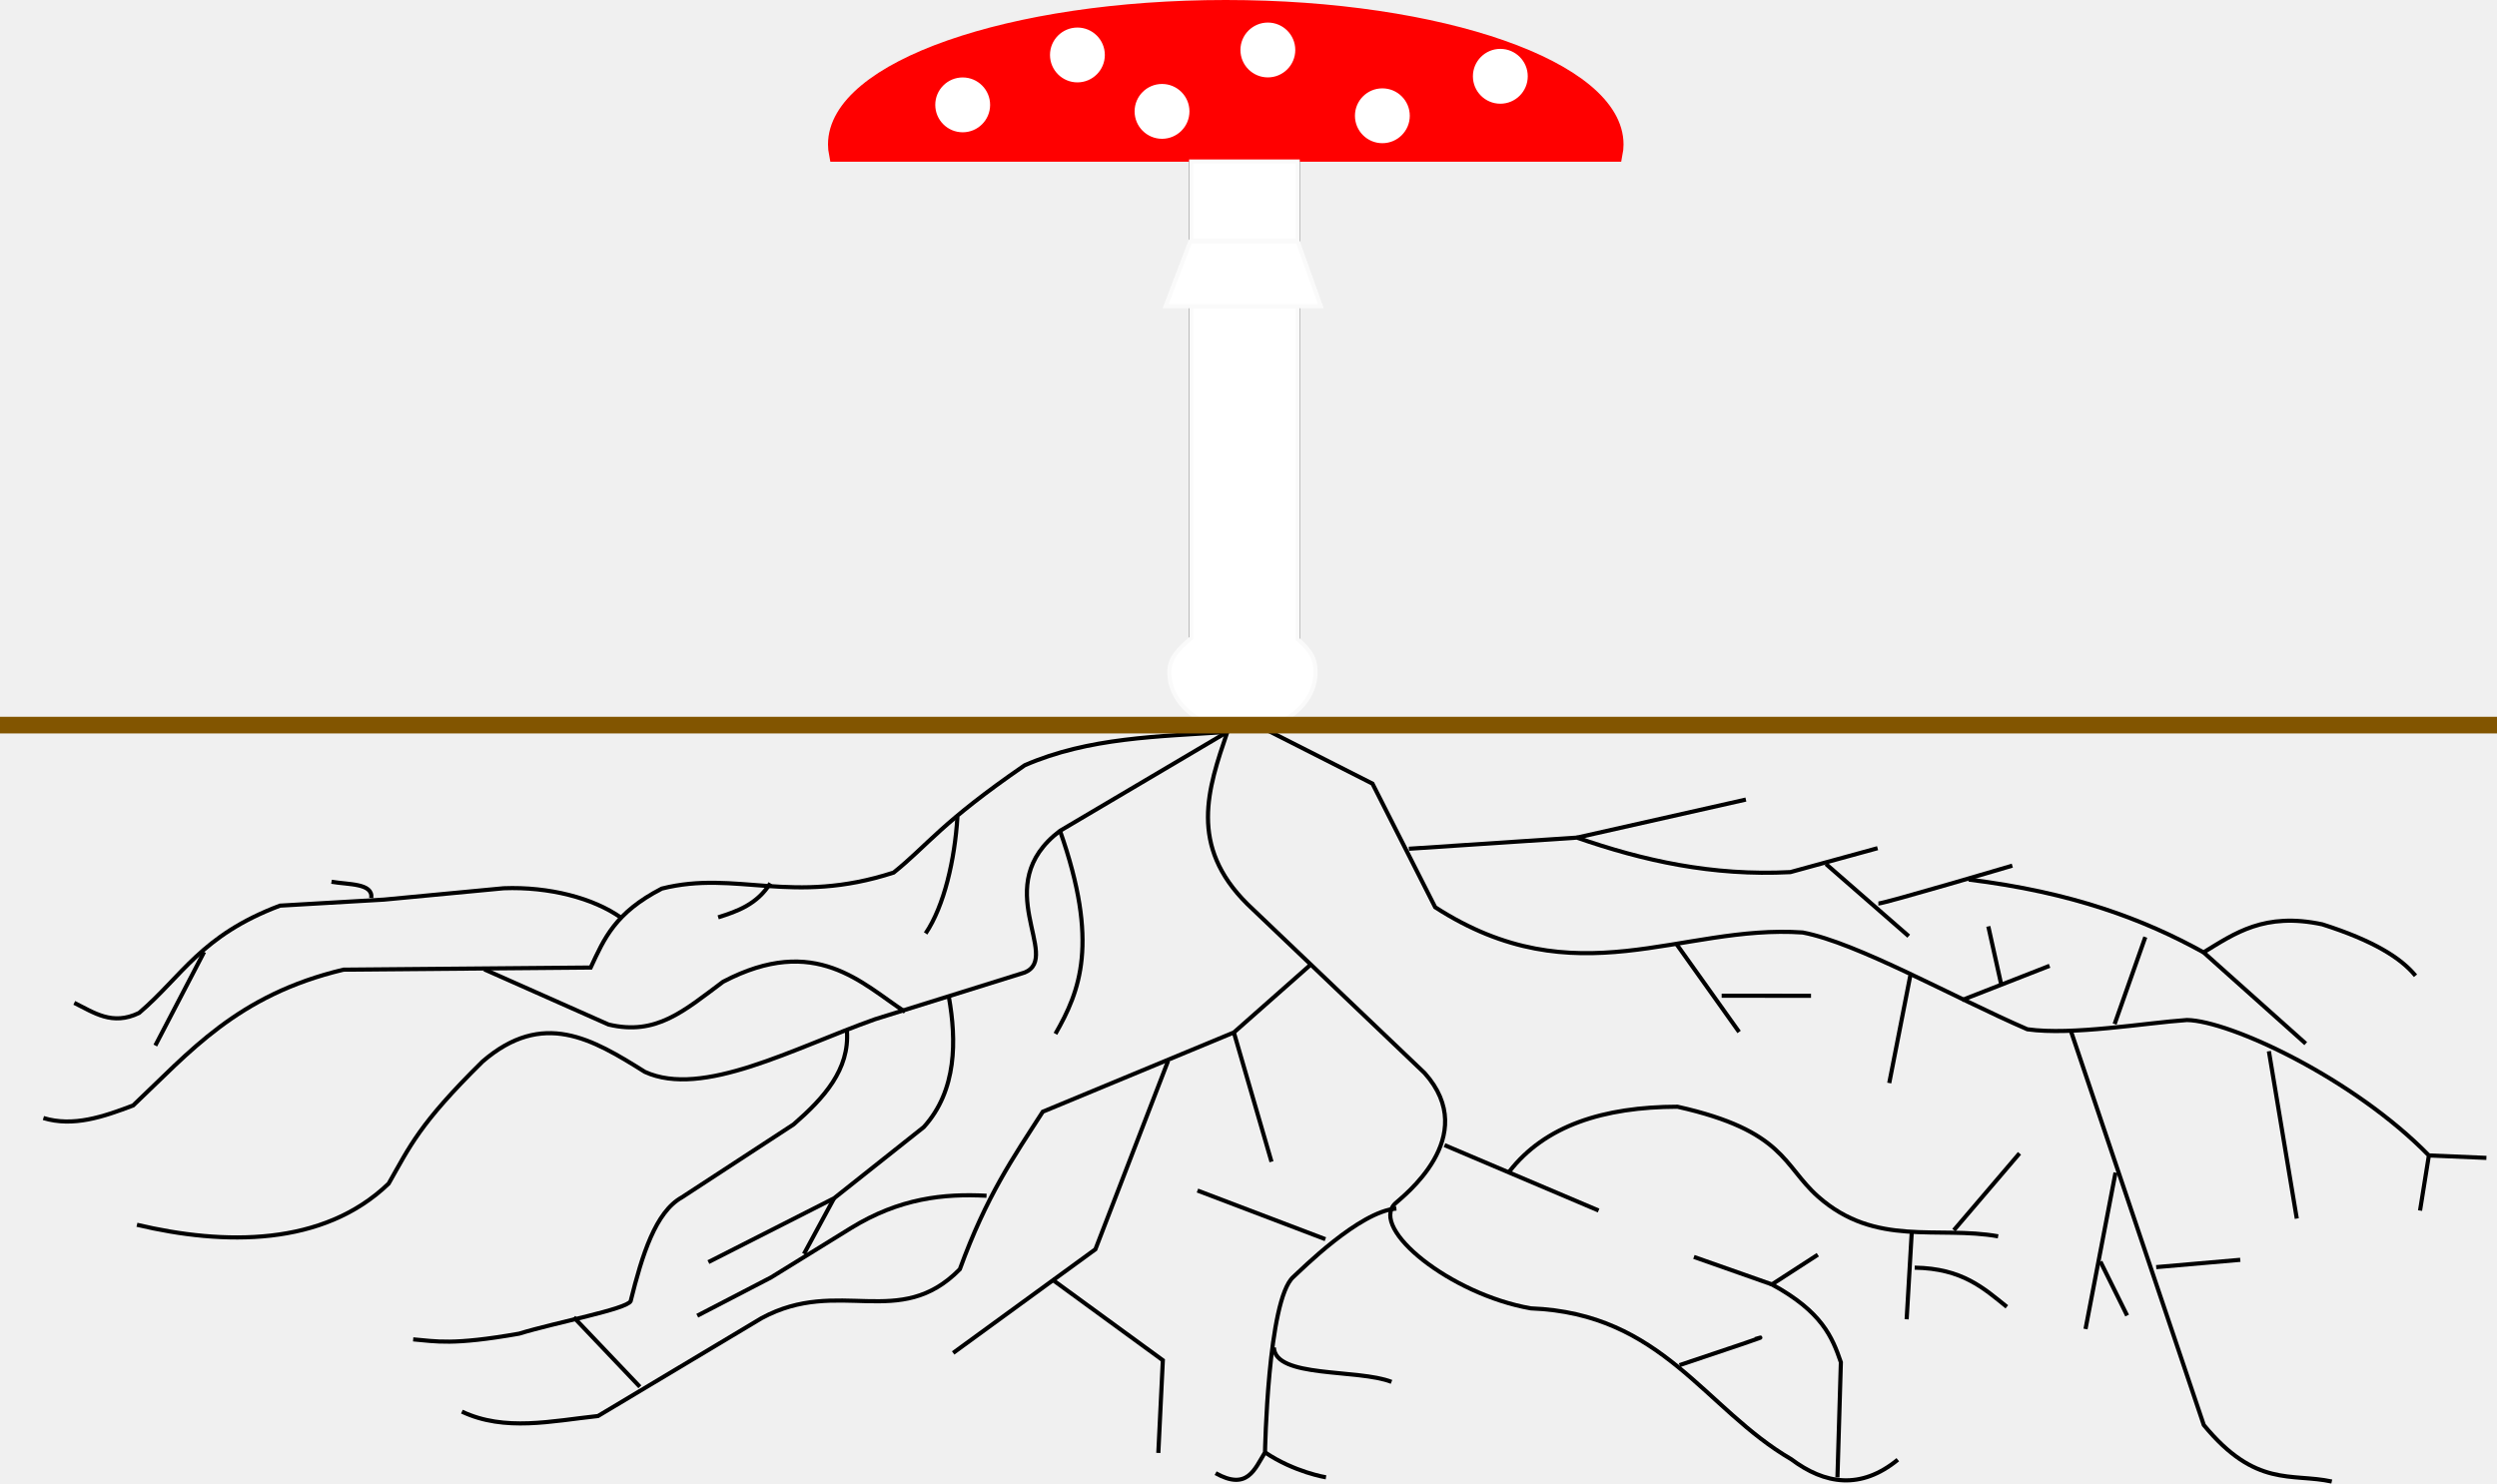
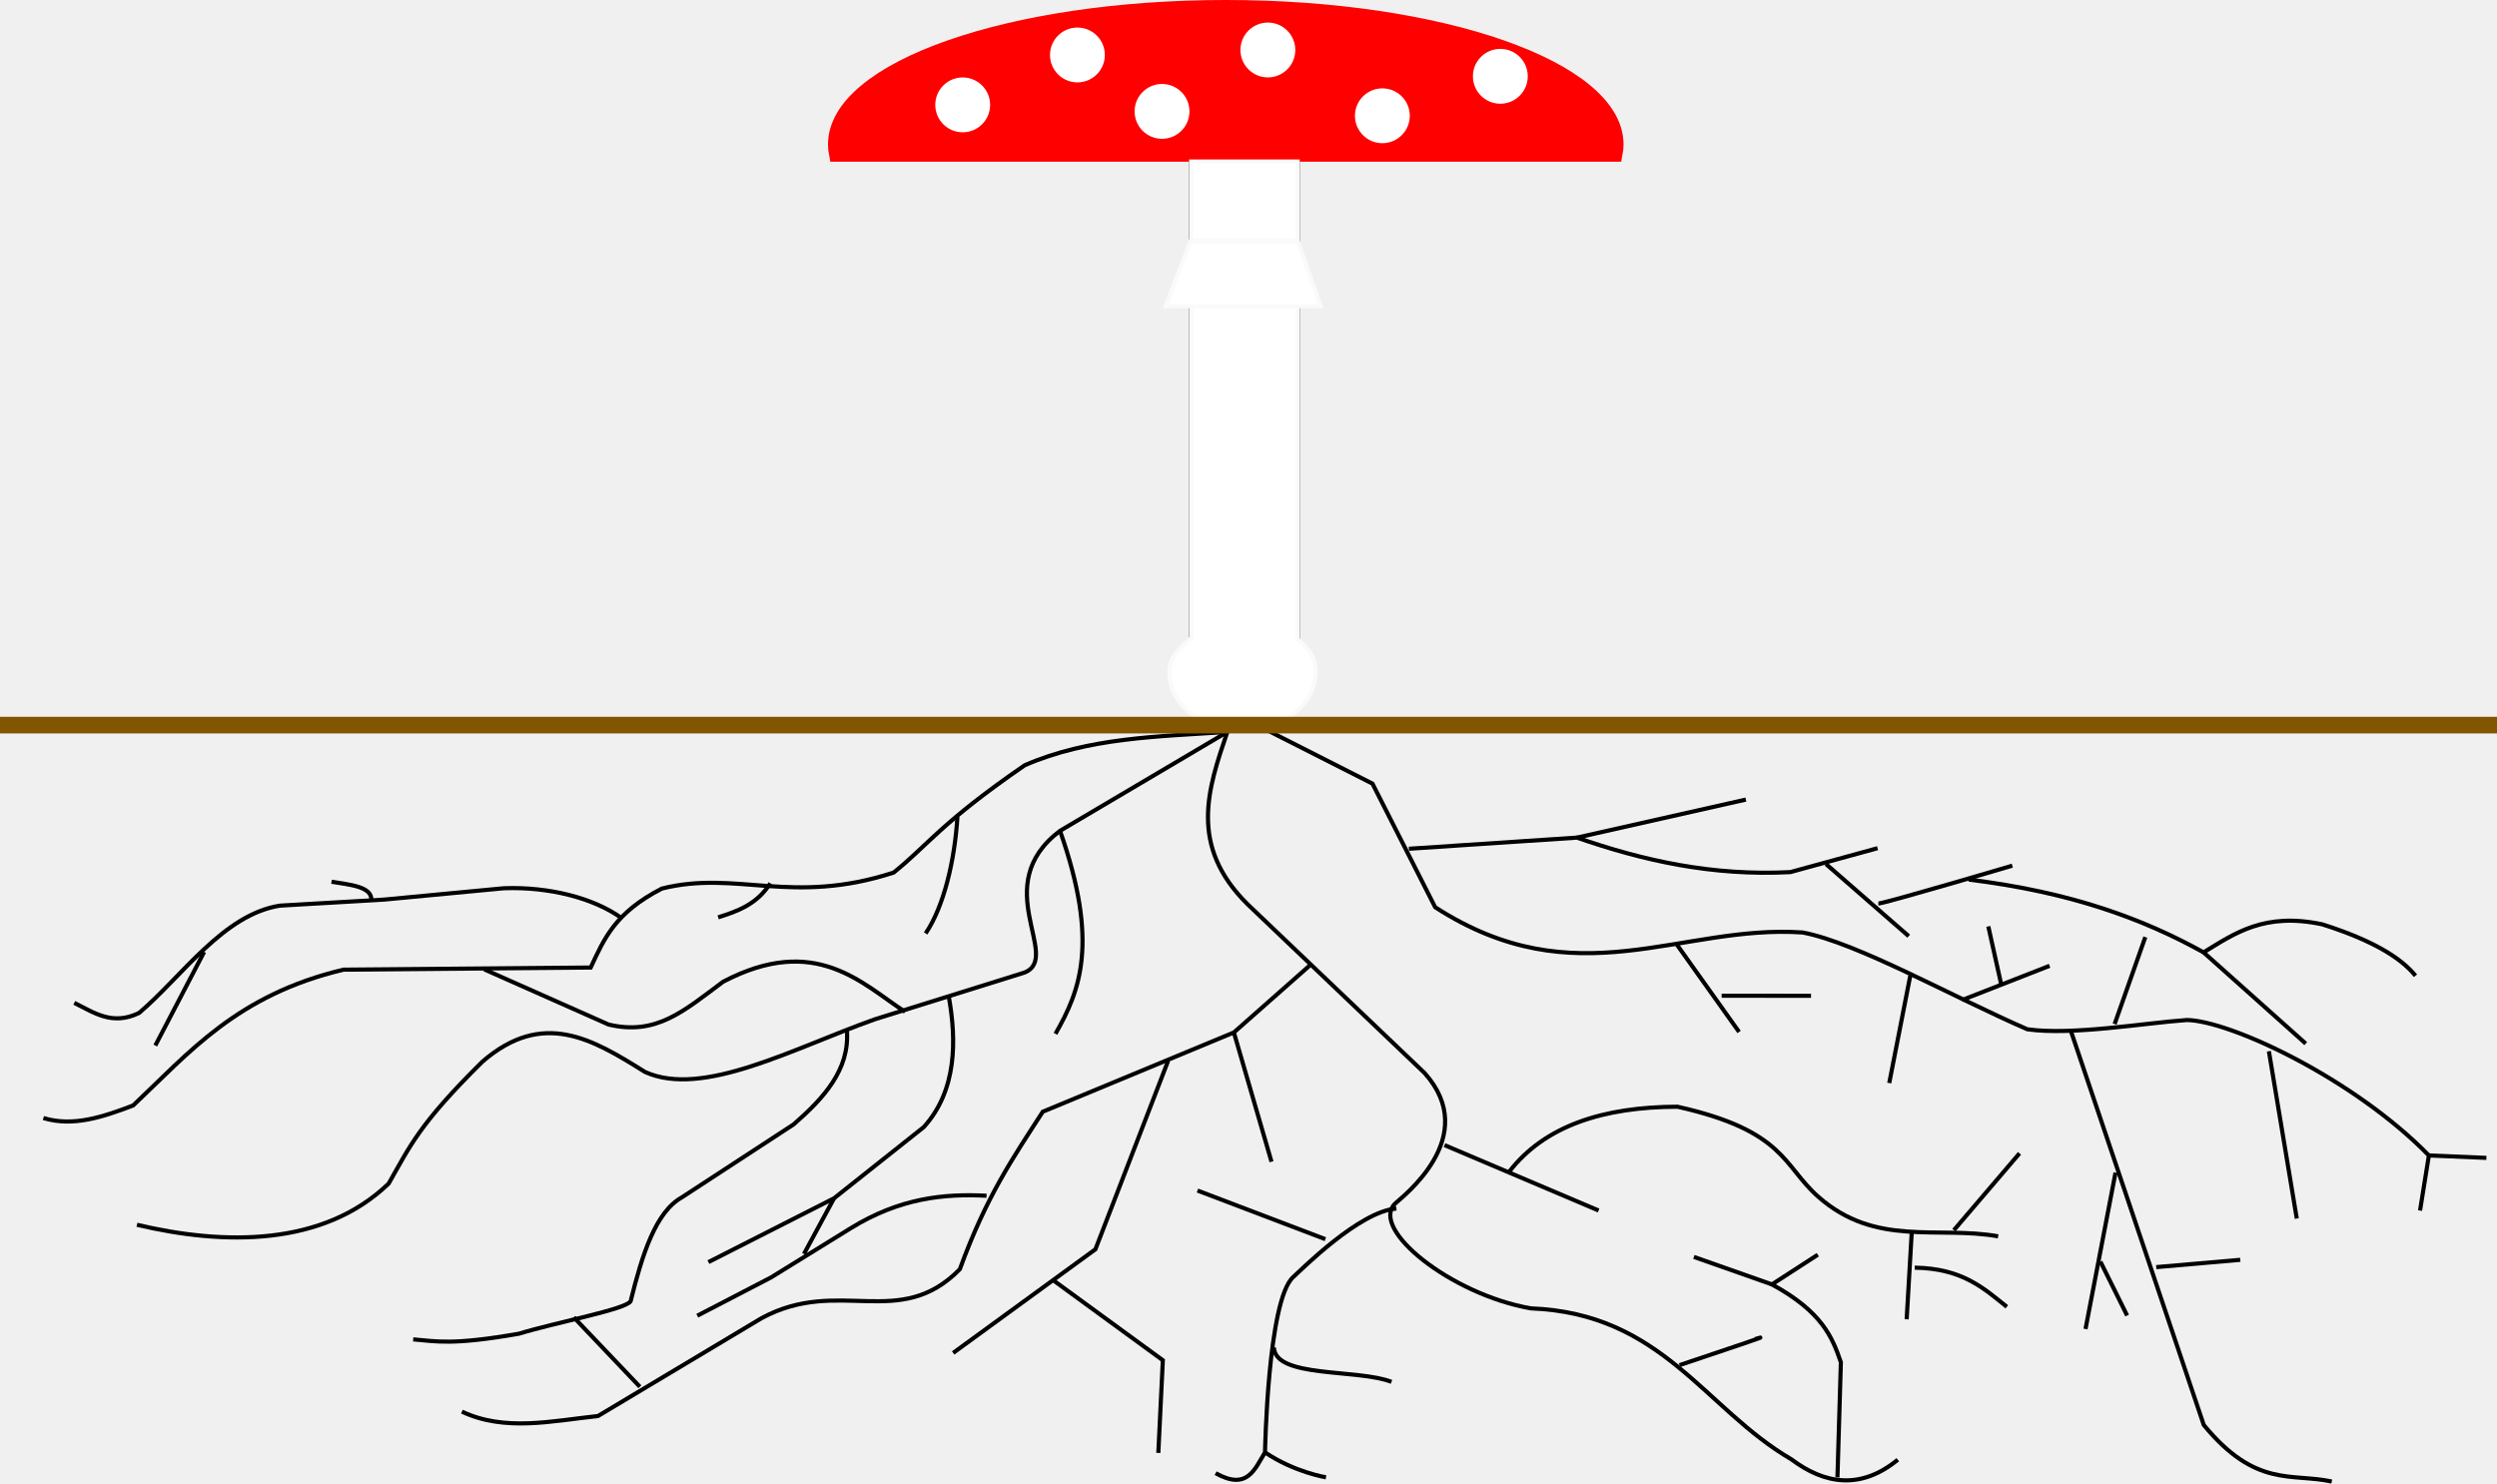
<svg xmlns="http://www.w3.org/2000/svg" width="159.753mm" height="94.929mm" viewBox="0 0 159.753 94.929" version="1.1" id="svg8">
  <defs id="defs2" />
  <g id="layer1" transform="translate(-9.904005,-65.55695)">
    <path id="path833" style="fill:#ff0000;fill-opacity:1;stroke:#ff0000;stroke-width:3.78;stroke-miterlimit:4;stroke-dasharray:none;stroke-dashoffset:10.016" d="m 333.82,249.664 a 94.291,33.038 0 0 0 -94.281,33.039 94.291,33.038 0 0 0 0.227,2.293 h 188.129 a 94.291,33.038 0 0 0 0.227,-2.293 94.291,33.038 0 0 0 -94.291,-33.039 94.291,33.038 0 0 0 -0.01,0 z" transform="scale(0.2645833)" />
    <path style="fill:#ffffff;stroke:#000000;stroke-width:0.265px;stroke-linecap:butt;stroke-linejoin:miter;stroke-opacity:1;fill-opacity:1" d="m 86.112,75.887 v 5.065" id="path3150" />
    <path style="fill:#ffffff;stroke:#000000;stroke-width:0.265px;stroke-linecap:butt;stroke-linejoin:miter;stroke-opacity:1;fill-opacity:1" d="M 92.927,81 V 75.893" id="path3146" />
    <path style="fill:#ffffff;stroke:#000000;stroke-width:0.265px;stroke-linecap:butt;stroke-linejoin:miter;stroke-opacity:1;fill-opacity:1" d="M 86.112,85.175 V 106.388" id="path3144" />
    <path style="fill:#ffffff;stroke:#000000;stroke-width:0.265px;stroke-linecap:butt;stroke-linejoin:miter;stroke-opacity:1;fill-opacity:1" d="M 92.927,85.177 V 106.462" id="path958" />
    <circle style="fill:#ffffff;fill-opacity:1;stroke:#ffffff;stroke-width:0.265;stroke-miterlimit:4;stroke-dasharray:none;stroke-dashoffset:10.016;stroke-opacity:1" id="path961" cx="71.495" cy="72.267" r="1.622" />
    <circle style="fill:#ffffff;fill-opacity:1;stroke:#ffffff;stroke-width:0.265;stroke-miterlimit:4;stroke-dasharray:none;stroke-dashoffset:10.016;stroke-opacity:1" id="path961-4" cx="78.835" cy="69.074" r="1.622" />
    <circle style="fill:#ffffff;fill-opacity:1;stroke:#ffffff;stroke-width:0.265;stroke-miterlimit:4;stroke-dasharray:none;stroke-dashoffset:10.016;stroke-opacity:1" id="path961-3" cx="84.248" cy="72.684" r="1.622" />
    <circle style="fill:#ffffff;fill-opacity:1;stroke:#ffffff;stroke-width:0.265;stroke-miterlimit:4;stroke-dasharray:none;stroke-dashoffset:10.016;stroke-opacity:1" id="path961-0" cx="91.019" cy="68.755" r="1.622" />
    <circle style="fill:#ffffff;fill-opacity:1;stroke:#ffffff;stroke-width:0.265;stroke-miterlimit:4;stroke-dasharray:none;stroke-dashoffset:10.016;stroke-opacity:1" id="path961-7" cx="98.345" cy="72.965" r="1.622" />
    <circle style="fill:#ffffff;fill-opacity:1;stroke:#ffffff;stroke-width:0.265;stroke-miterlimit:4;stroke-dasharray:none;stroke-dashoffset:10.016;stroke-opacity:1" id="path961-8" cx="105.892" cy="70.439" r="1.622" />
    <path style="fill:none;stroke:#000000;stroke-width:0.265px;stroke-linecap:butt;stroke-linejoin:miter;stroke-opacity:1" d="m 88.428,112.39 -10.705,6.329 c -4.632,3.501 0.141,8.051 -2.254,9.063 l -9.578,2.991 c -5.223,1.853 -11.031,5.061 -14.727,3.372 -3.383,-2.12 -6.526,-3.992 -10.387,-0.664 -4.075,4.018 -4.65,5.436 -6.008,7.81 -4.193,4.039 -10.547,3.956 -16.103,2.636" id="path1019" />
    <path style="fill:none;stroke:#000000;stroke-width:0.265px;stroke-linecap:butt;stroke-linejoin:miter;stroke-opacity:1" d="m 88.428,112.39 c -4.404,0.301 -8.86,0.346 -12.964,2.134 -5.348,3.676 -6.206,5.118 -8.385,6.866 -6.554,2.128 -10.036,-0.18 -14.834,1.025 -2.996,1.548 -3.681,3.191 -4.55,5.052 l -15.813,0.136 c -6.825,1.621 -9.867,5.305 -13.46,8.689 -1.917,0.729 -3.834,1.385 -5.741,0.805" id="path1021" />
    <path style="fill:none;stroke:#000000;stroke-width:0.265px;stroke-linecap:butt;stroke-linejoin:miter;stroke-opacity:1" d="m 91.018,112.305 6.694,3.395 4.012,7.908 c 9.055,5.846 15.676,1.077 23.514,1.616 3.498,0.665 9.565,4.111 14.373,6.194 2.882,0.406 7.566,-0.415 10.209,-0.593 2.763,0.046 10.665,3.737 15.479,8.666 l -0.566,3.527" id="path1023" />
    <path style="fill:none;stroke:#000000;stroke-width:0.265px;stroke-linecap:butt;stroke-linejoin:miter;stroke-opacity:1" d="m 88.428,112.39 c -1.241,3.636 -2.496,7.272 1.29,11.024 l 11.328,10.803 c 3.674,4.101 -1.473,7.956 -1.877,8.346 -1.672,1.617 3.539,5.812 8.67,6.712 8.426,0.325 11.117,6.425 16.662,9.652 2.157,1.618 4.45,1.971 6.821,0.033" id="path1025" />
    <path style="fill:none;stroke:#000000;stroke-width:0.265px;stroke-linecap:butt;stroke-linejoin:miter;stroke-opacity:1" d="m 93.689,127.343 -4.843,4.277 -12.228,5.073 c -1.887,2.933 -3.597,5.377 -5.306,10.079 -3.878,3.952 -7.722,0.452 -12.677,3.126 l -10.473,6.266 c -2.953,0.315 -5.954,1.016 -8.706,-0.281" id="path1027" />
    <path style="fill:none;stroke:#000000;stroke-width:0.265px;stroke-linecap:butt;stroke-linejoin:miter;stroke-opacity:1" d="m 64.089,131.512 c 0.174,2.49 -1.466,4.3 -3.415,5.994 l -7.145,4.666 c -1.685,0.937 -2.539,3.667 -3.278,6.641 -0.251,0.518 -4.757,1.352 -7.139,2.082 -4.284,0.752 -5.302,0.487 -6.774,0.364" id="path1029" />
    <path style="fill:none;stroke:#000000;stroke-width:0.265px;stroke-linecap:butt;stroke-linejoin:miter;stroke-opacity:1" d="m 46.612,149.848 4.23,4.445" id="path1031" />
    <path style="fill:none;stroke:#000000;stroke-width:0.265px;stroke-linecap:butt;stroke-linejoin:miter;stroke-opacity:1" d="m 70.613,129.365 c 0.485,2.731 0.524,5.963 -1.609,8.312 l -5.74,4.555 -8.038,4.083" id="path1033" />
    <path style="fill:none;stroke:#000000;stroke-width:0.265px;stroke-linecap:butt;stroke-linejoin:miter;stroke-opacity:1" d="m 73.021,142.07 c -2.739,-0.143 -5.56,0.152 -8.68,2.071 l -5.109,3.156 -4.718,2.449" id="path1035" />
    <path style="fill:none;stroke:#000000;stroke-width:0.265px;stroke-linecap:butt;stroke-linejoin:miter;stroke-opacity:1" d="m 63.264,142.232 -1.925,3.561" id="path1037" />
    <path style="fill:none;stroke:#000000;stroke-width:0.265px;stroke-linecap:butt;stroke-linejoin:miter;stroke-opacity:1" d="m 67.808,130.299 c -2.733,-1.772 -5.719,-5.034 -11.645,-1.921 -2.512,1.873 -4.283,3.463 -7.326,2.735 l -7.95,-3.529" id="path1039" />
-     <path style="fill:none;stroke:#000000;stroke-width:0.265px;stroke-linecap:butt;stroke-linejoin:miter;stroke-opacity:1" d="m 49.634,124.276 c -1.764,-1.254 -4.605,-1.994 -7.51,-1.882 l -7.651,0.726 -6.655,0.386 c -5.075,1.912 -6.264,4.53 -9.013,6.865 -1.727,0.84 -2.896,-0.03 -4.149,-0.643" id="path1041" />
+     <path style="fill:none;stroke:#000000;stroke-width:0.265px;stroke-linecap:butt;stroke-linejoin:miter;stroke-opacity:1" d="m 49.634,124.276 c -1.764,-1.254 -4.605,-1.994 -7.51,-1.882 l -7.651,0.726 -6.655,0.386 c -3.623,0.561 -6.264,4.53 -9.013,6.865 -1.727,0.84 -2.896,-0.03 -4.149,-0.643" id="path1041" />
    <path style="fill:none;stroke:#000000;stroke-width:0.265px;stroke-linecap:butt;stroke-linejoin:miter;stroke-opacity:1" d="m 22.963,126.469 -3.123,5.989" id="path1043" />
-     <path style="fill:none;stroke:#000000;stroke-width:0.265px;stroke-linecap:butt;stroke-linejoin:miter;stroke-opacity:1" d="m 33.658,123.018 c 0.118,-0.958 -1.45,-0.849 -2.544,-1.04" id="path1045" />
+     <path style="fill:none;stroke:#000000;stroke-width:0.265px;stroke-linecap:butt;stroke-linejoin:miter;stroke-opacity:1" d="m 33.658,123.215 c 0.118,-0.958 -1.45,-1.047 -2.544,-1.238" id="path1045" />
    <path style="fill:none;stroke:#000000;stroke-width:0.265px;stroke-linecap:butt;stroke-linejoin:miter;stroke-opacity:1" d="m 59.185,122.075 c -0.852,1.348 -2.084,1.784 -3.334,2.18" id="path1047" />
    <path style="fill:none;stroke:#000000;stroke-width:0.265px;stroke-linecap:butt;stroke-linejoin:miter;stroke-opacity:1" d="m 71.158,117.826 c -0.168,2.73 -0.846,5.701 -2.034,7.458" id="path1049" />
    <path style="fill:none;stroke:#000000;stroke-width:0.265px;stroke-linecap:butt;stroke-linejoin:miter;stroke-opacity:1" d="m 77.722,118.719 c 2.524,7.175 1.274,10.254 -0.293,12.989" id="path1051" />
    <path style="fill:none;stroke:#000000;stroke-width:0.265px;stroke-linecap:butt;stroke-linejoin:miter;stroke-opacity:1" d="m 84.633,133.45 -4.647,12.046 -9.101,6.631" id="path1053" />
    <path style="fill:none;stroke:#000000;stroke-width:0.265px;stroke-linecap:butt;stroke-linejoin:miter;stroke-opacity:1" d="m 77.218,147.427 7.082,5.169 -0.289,5.93" id="path1055" />
    <path style="fill:none;stroke:#000000;stroke-width:0.265px;stroke-linecap:butt;stroke-linejoin:miter;stroke-opacity:1" d="m 99.243,142.888 c -2.379,0.186 -6.092,3.926 -6.602,4.384 -1.633,1.468 -1.804,11.218 -1.804,11.218 -0.662,1.077 -1.128,2.469 -3.161,1.332" id="path1057" />
    <path style="fill:none;stroke:#000000;stroke-width:0.265px;stroke-linecap:butt;stroke-linejoin:miter;stroke-opacity:1" d="m 90.837,158.491 c 1.888,1.272 3.901,1.596 3.901,1.596" id="path1059" />
    <path style="fill:none;stroke:#000000;stroke-width:0.265px;stroke-linecap:butt;stroke-linejoin:miter;stroke-opacity:1" d="m 91.406,151.776 c 0.078,1.969 5.354,1.359 7.524,2.203" id="path1061" />
    <path style="fill:none;stroke:#000000;stroke-width:0.265px;stroke-linecap:butt;stroke-linejoin:miter;stroke-opacity:1" d="M 94.699,144.849 86.515,141.736" id="path1063" />
    <path style="fill:none;stroke:#000000;stroke-width:0.265px;stroke-linecap:butt;stroke-linejoin:miter;stroke-opacity:1" d="m 88.845,131.62 2.407,8.273" id="path1065" />
    <path style="fill:none;stroke:#000000;stroke-width:0.265px;stroke-linecap:butt;stroke-linejoin:miter;stroke-opacity:1" d="m 102.321,138.83 9.858,4.185" id="path1067" />
    <path style="fill:none;stroke:#000000;stroke-width:0.265px;stroke-linecap:butt;stroke-linejoin:miter;stroke-opacity:1" d="m 106.461,140.53 c 2.28,-2.944 6.022,-4.145 10.763,-4.157 6.868,1.536 6.747,3.761 8.999,5.752 3.685,3.259 7.668,1.85 11.517,2.542" id="path1069" />
    <path style="fill:none;stroke:#000000;stroke-width:0.265px;stroke-linecap:butt;stroke-linejoin:miter;stroke-opacity:1" d="m 132.216,144.363 -0.328,5.612" id="path1071" />
    <path style="fill:none;stroke:#000000;stroke-width:0.265px;stroke-linecap:butt;stroke-linejoin:miter;stroke-opacity:1" d="m 117.356,152.908 c 2.645,-0.89 6.329,-2.114 4.837,-1.667" id="path1073" />
    <path style="fill:none;stroke:#000000;stroke-width:0.265px;stroke-linecap:butt;stroke-linejoin:miter;stroke-opacity:1" d="m 127.46,160.091 0.219,-7.368 c -0.552,-1.609 -1.201,-3.224 -4.41,-4.98 l 2.935,-1.9" id="path1075" />
    <path style="fill:none;stroke:#000000;stroke-width:0.265px;stroke-linecap:butt;stroke-linejoin:miter;stroke-opacity:1" d="m 123.269,147.743 -4.993,-1.759" id="path1077" />
    <path style="fill:none;stroke:#000000;stroke-width:0.265px;stroke-linecap:butt;stroke-linejoin:miter;stroke-opacity:1" d="m 132.402,146.671 c 3.055,0.048 4.416,1.32 5.896,2.506" id="path1079" />
    <path style="fill:none;stroke:#000000;stroke-width:0.265px;stroke-linecap:butt;stroke-linejoin:miter;stroke-opacity:1" d="m 134.908,144.273 4.199,-4.916" id="path1081" />
    <path style="fill:none;stroke:#000000;stroke-width:0.265px;stroke-linecap:butt;stroke-linejoin:miter;stroke-opacity:1" d="m 117.17,125.977 3.998,5.612" id="path1083" />
    <path style="fill:none;stroke:#000000;stroke-width:0.265px;stroke-linecap:butt;stroke-linejoin:miter;stroke-opacity:1" d="m 120.052,129.27 5.717,0.005" id="path1085" />
    <path style="fill:none;stroke:#000000;stroke-width:0.265px;stroke-linecap:butt;stroke-linejoin:miter;stroke-opacity:1" d="m 132.121,127.981 -1.347,6.877" id="path1087" />
    <path style="fill:none;stroke:#000000;stroke-width:0.265px;stroke-linecap:butt;stroke-linejoin:miter;stroke-opacity:1" d="m 135.426,129.549 5.606,-2.193" id="path1089" />
    <path style="fill:none;stroke:#000000;stroke-width:0.265px;stroke-linecap:butt;stroke-linejoin:miter;stroke-opacity:1" d="m 137.927,128.499 -0.815,-3.665" id="path1091" />
    <path style="fill:none;stroke:#000000;stroke-width:0.265px;stroke-linecap:butt;stroke-linejoin:miter;stroke-opacity:1" d="m 100.04,119.867 10.753,-0.713 c 4.219,1.466 8.65,2.466 13.654,2.207 l 5.581,-1.531" id="path1093" />
    <path style="fill:none;stroke:#000000;stroke-width:0.265px;stroke-linecap:butt;stroke-linejoin:miter;stroke-opacity:1" d="m 110.793,119.154 10.809,-2.435" id="path1095" />
    <path style="fill:none;stroke:#000000;stroke-width:0.265px;stroke-linecap:butt;stroke-linejoin:miter;stroke-opacity:1" d="m 126.729,120.846 5.29,4.613" id="path1097" />
    <path style="fill:none;stroke:#000000;stroke-width:0.265px;stroke-linecap:butt;stroke-linejoin:miter;stroke-opacity:1" d="m 130.078,123.371 c 0.38,0 8.57,-2.424 8.57,-2.424" id="path1099" />
    <path style="fill:none;stroke:#000000;stroke-width:0.265px;stroke-linecap:butt;stroke-linejoin:miter;stroke-opacity:1" d="m 135.858,121.839 c 6.599,0.807 11.214,2.544 15.026,4.657" id="path1101" />
    <path style="fill:none;stroke:#000000;stroke-width:0.265px;stroke-linecap:butt;stroke-linejoin:miter;stroke-opacity:1" d="m 145.193,131.083 1.963,-5.564 v 0" id="path1103" />
    <path style="fill:none;stroke:#000000;stroke-width:0.265px;stroke-linecap:butt;stroke-linejoin:miter;stroke-opacity:1" d="m 164.443,127.991 c -0.937,-1.141 -2.691,-2.247 -5.963,-3.288 -3.703,-0.786 -5.592,0.571 -7.596,1.793 l 6.537,5.839" id="path1105" />
    <path style="fill:none;stroke:#000000;stroke-width:0.265px;stroke-linecap:butt;stroke-linejoin:miter;stroke-opacity:1" d="m 165.3,139.491 3.679,0.156" id="path1107" />
    <path style="fill:none;stroke:#000000;stroke-width:0.265px;stroke-linecap:butt;stroke-linejoin:miter;stroke-opacity:1" d="m 155.063,132.822 1.785,10.708" id="path1109" />
    <path style="fill:none;stroke:#000000;stroke-width:0.265px;stroke-linecap:butt;stroke-linejoin:miter;stroke-opacity:1" d="m 142.39,131.51 8.508,25.229 c 3.33,4.042 5.595,3.057 8.188,3.617" id="path1111" />
    <path style="fill:none;stroke:#000000;stroke-width:0.265px;stroke-linecap:butt;stroke-linejoin:miter;stroke-opacity:1" d="m 147.854,146.637 5.378,-0.468" id="path1113" />
    <path style="fill:none;stroke:#000000;stroke-width:0.265px;stroke-linecap:butt;stroke-linejoin:miter;stroke-opacity:1" d="m 145.251,140.59 -1.92,10.006" id="path1115" />
    <path style="fill:none;stroke:#000000;stroke-width:0.265px;stroke-linecap:butt;stroke-linejoin:miter;stroke-opacity:1" d="m 144.286,146.287 1.707,3.447" id="path1117" />
    <path id="rect3154" style="fill:#ffffff;fill-opacity:1;stroke:#fafafa;stroke-width:1.002;stroke-miterlimit:4;stroke-dasharray:none;stroke-dashoffset:10.016;stroke-opacity:1" d="M 288.029 39.066 L 288.029 58.186 L 313.787 58.186 L 313.787 39.066 L 288.029 39.066 z M 287.84 58.367 L 281.855 74.043 L 319.377 74.043 L 313.787 58.367 L 287.84 58.367 z M 288.029 74.148 L 288.029 154.322 C 285.066 156.921 282.75 159.064 282.75 162.578 C 282.75 170.372 290.664 176.689 300.426 176.689 C 310.188 176.689 318.102 170.372 318.102 162.578 C 318.102 159.064 316.753 157.198 313.789 154.6 L 313.789 74.148 L 288.029 74.148 z " transform="matrix(0.2645833,0,0,0.2645833,9.904005,65.55695)" />
    <path style="fill:none;stroke:#825500;stroke-width:1.065;stroke-linecap:butt;stroke-linejoin:miter;stroke-miterlimit:4;stroke-dasharray:none;stroke-opacity:1" d="M 9.904,111.955 H 169.657" id="path1119" />
  </g>
</svg>
